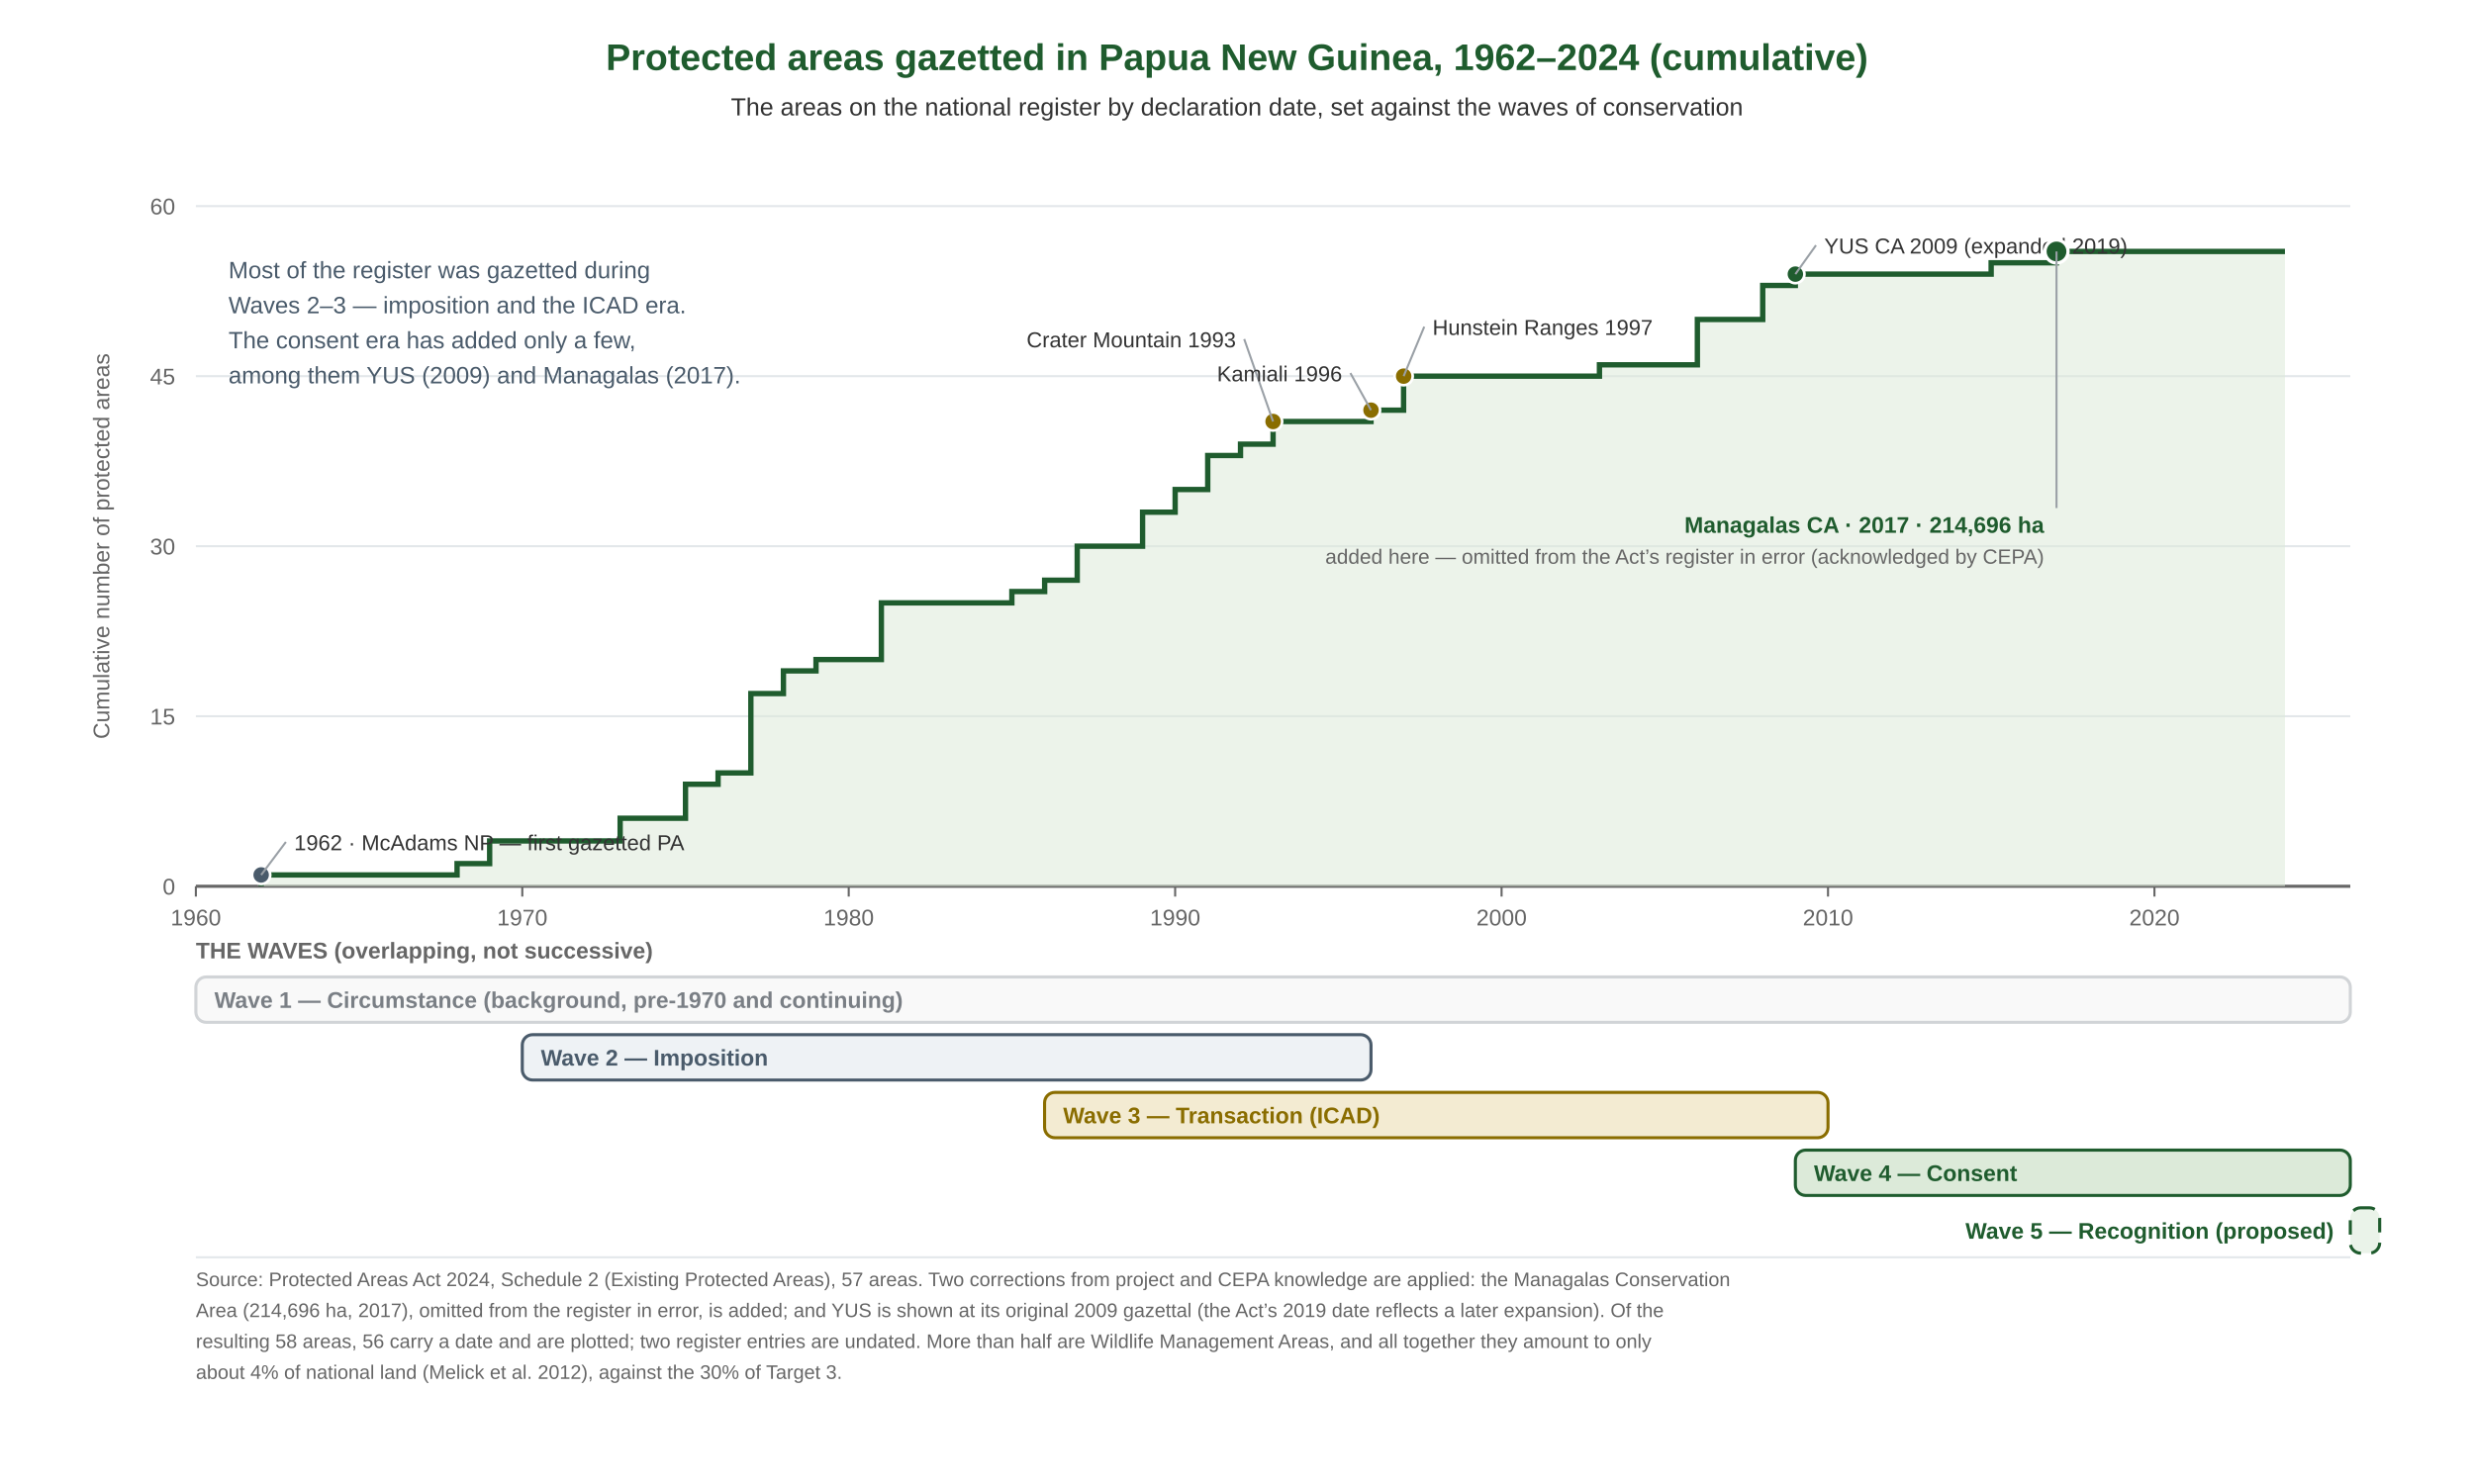
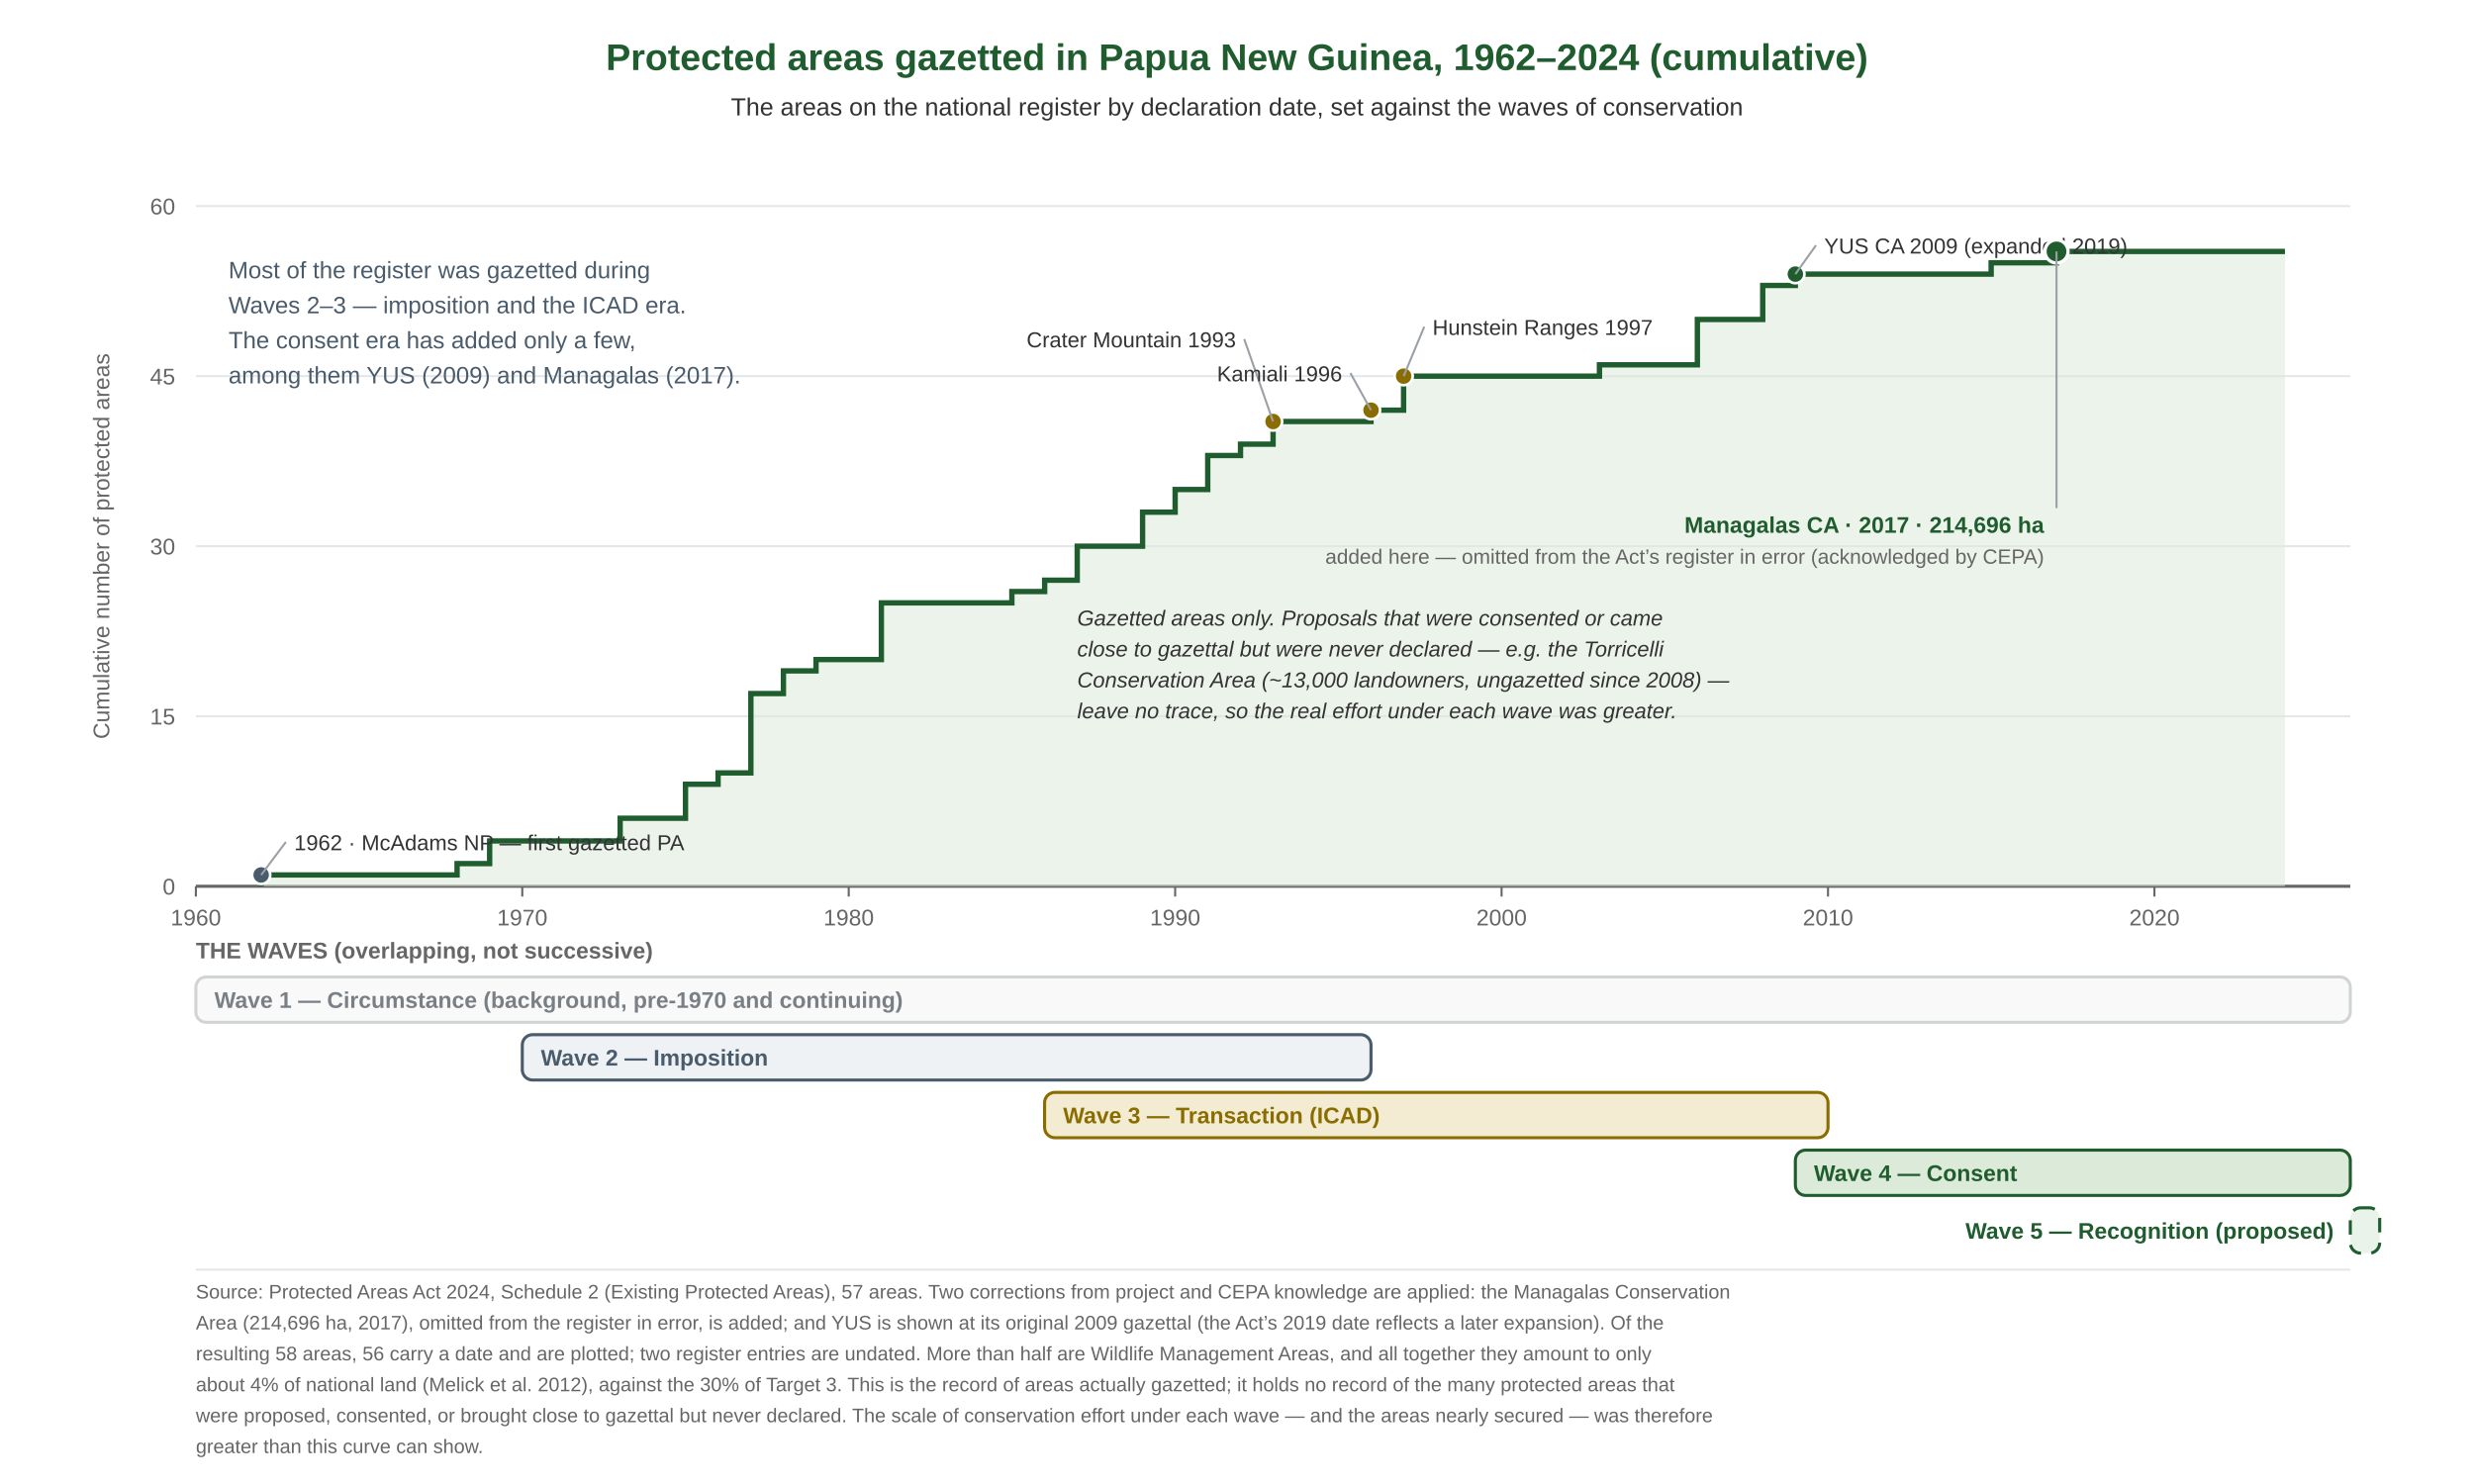
<svg xmlns="http://www.w3.org/2000/svg" width="1200" height="720" viewBox="0 0 1200 720" font-family="Arial, Helvetica, sans-serif">
  <rect width="1200" height="720" fill="white" />
  <text x="600.0" y="34" text-anchor="middle" font-size="18" font-weight="bold" fill="#1F5C2E">Protected areas gazetted in Papua New Guinea, 1962–2024 (cumulative)</text>
  <text x="600.0" y="56" text-anchor="middle" font-size="12" fill="#333333">The areas on the national register by declaration date, set against the waves of conservation</text>
  <line x1="95" y1="430.0" x2="1140" y2="430.0" stroke="#E3E7EA" />
  <text x="85" y="434.0" text-anchor="end" font-size="11" fill="#666">0</text>
  <line x1="95" y1="347.5" x2="1140" y2="347.5" stroke="#E3E7EA" />
  <text x="85" y="351.5" text-anchor="end" font-size="11" fill="#666">15</text>
  <line x1="95" y1="265.0" x2="1140" y2="265.0" stroke="#E3E7EA" />
  <text x="85" y="269.0" text-anchor="end" font-size="11" fill="#666">30</text>
  <line x1="95" y1="182.5" x2="1140" y2="182.5" stroke="#E3E7EA" />
  <text x="85" y="186.5" text-anchor="end" font-size="11" fill="#666">45</text>
  <line x1="95" y1="100.0" x2="1140" y2="100.0" stroke="#E3E7EA" />
  <text x="85" y="104.0" text-anchor="end" font-size="11" fill="#666">60</text>
  <text x="53" y="265.0" text-anchor="middle" font-size="11" fill="#666" transform="rotate(-90 53 265.0)">Cumulative number of protected areas</text>
  <line x1="95" y1="430" x2="1140" y2="430" stroke="#666" stroke-width="1.5" />
  <line x1="95.0" y1="430" x2="95.0" y2="435" stroke="#666" />
  <text x="95.0" y="449" text-anchor="middle" font-size="11" fill="#666">1960</text>
  <line x1="253.333" y1="430" x2="253.333" y2="435" stroke="#666" />
  <text x="253.333" y="449" text-anchor="middle" font-size="11" fill="#666">1970</text>
  <line x1="411.667" y1="430" x2="411.667" y2="435" stroke="#666" />
  <text x="411.667" y="449" text-anchor="middle" font-size="11" fill="#666">1980</text>
  <line x1="570.0" y1="430" x2="570.0" y2="435" stroke="#666" />
  <text x="570.0" y="449" text-anchor="middle" font-size="11" fill="#666">1990</text>
  <line x1="728.333" y1="430" x2="728.333" y2="435" stroke="#666" />
  <text x="728.333" y="449" text-anchor="middle" font-size="11" fill="#666">2000</text>
  <line x1="886.667" y1="430" x2="886.667" y2="435" stroke="#666" />
  <text x="886.667" y="449" text-anchor="middle" font-size="11" fill="#666">2010</text>
  <line x1="1045.0" y1="430" x2="1045.0" y2="435" stroke="#666" />
  <text x="1045.0" y="449" text-anchor="middle" font-size="11" fill="#666">2020</text>
  <polygon points="95,430 126.7,430.0 126.7,424.5 221.7,424.5 221.7,419.0 237.5,419.0 237.5,408.0 300.8,408.0 300.8,397.0 332.5,397.0 332.5,380.5 348.3,380.5 348.3,375.0 364.2,375.0 364.2,336.5 380.0,336.5 380.0,325.5 395.8,325.5 395.8,320.0 427.5,320.0 427.5,292.5 490.8,292.5 490.8,287.0 506.7,287.0 506.7,281.5 522.5,281.5 522.5,265.0 554.2,265.0 554.2,248.5 570.0,248.5 570.0,237.5 585.8,237.5 585.8,221.0 601.7,221.0 601.7,215.5 617.5,215.5 617.5,204.5 665.0,204.5 665.0,199.0 680.8,199.0 680.8,182.5 775.8,182.5 775.8,177.0 823.3,177.0 823.3,155.0 855.0,155.0 855.0,138.5 870.8,138.5 870.8,133.0 965.8,133.0 965.8,127.5 997.5,127.5 997.5,122.0 1108.3,122.0 1108.3,430" fill="#DCEAD9" opacity="0.55" />
  <polyline points="126.7,430.0 126.7,424.5 221.7,424.5 221.7,419.0 237.5,419.0 237.5,408.0 300.8,408.0 300.8,397.0 332.5,397.0 332.5,380.5 348.3,380.5 348.3,375.0 364.2,375.0 364.2,336.5 380.0,336.5 380.0,325.5 395.8,325.5 395.8,320.0 427.5,320.0 427.5,292.5 490.8,292.5 490.8,287.0 506.7,287.0 506.7,281.5 522.5,281.5 522.5,265.0 554.2,265.0 554.2,248.5 570.0,248.5 570.0,237.5 585.8,237.5 585.8,221.0 601.7,221.0 601.7,215.5 617.5,215.5 617.5,204.5 665.0,204.5 665.0,199.0 680.8,199.0 680.8,182.5 775.8,182.5 775.8,177.0 823.3,177.0 823.3,155.0 855.0,155.0 855.0,138.5 870.8,138.5 870.8,133.0 965.8,133.0 965.8,127.5 997.5,127.5 997.5,122.0 1108.3,122.0" fill="none" stroke="#1F5C2E" stroke-width="2.6" />
  <circle cx="126.667" cy="424.5" r="4.4" fill="#4A5B6B" stroke="white" stroke-width="1.3" />
  <line x1="126.667" y1="424.5" x2="138.667" y2="408.5" stroke="#9AA0A6" stroke-width="1" />
  <text x="142.667" y="412.5" text-anchor="start" font-size="10.5" fill="#333333">1962 · McAdams NP — first gazetted PA</text>
  <circle cx="617.5" cy="204.5" r="4.4" fill="#8A6D00" stroke="white" stroke-width="1.3" />
  <line x1="617.5" y1="204.5" x2="603.5" y2="164.5" stroke="#9AA0A6" stroke-width="1" />
  <text x="599.5" y="168.5" text-anchor="end" font-size="10.5" fill="#333333">Crater Mountain 1993</text>
  <circle cx="665.0" cy="199.0" r="4.4" fill="#8A6D00" stroke="white" stroke-width="1.3" />
  <line x1="665.0" y1="199.0" x2="655.0" y2="181.0" stroke="#9AA0A6" stroke-width="1" />
  <text x="651.0" y="185.0" text-anchor="end" font-size="10.5" fill="#333333">Kamiali 1996</text>
  <circle cx="680.833" cy="182.5" r="4.4" fill="#8A6D00" stroke="white" stroke-width="1.3" />
  <line x1="680.833" y1="182.5" x2="690.833" y2="158.5" stroke="#9AA0A6" stroke-width="1" />
  <text x="694.833" y="162.5" text-anchor="start" font-size="10.5" fill="#333333">Hunstein Ranges 1997</text>
  <circle cx="870.833" cy="133.0" r="4.4" fill="#1F5C2E" stroke="white" stroke-width="1.3" />
  <line x1="870.833" y1="133.0" x2="880.833" y2="119.0" stroke="#9AA0A6" stroke-width="1" />
  <text x="884.833" y="123.0" text-anchor="start" font-size="10.5" fill="#333333">YUS CA 2009 (expanded 2019)</text>
  <circle cx="997.5" cy="122.0" r="5.6" fill="#1F5C2E" stroke="white" stroke-width="1.6" />
  <line x1="997.5" y1="122.0" x2="997.5" y2="246.5" stroke="#9AA0A6" stroke-width="1" />
  <text x="991.5" y="258.5" text-anchor="end" font-size="11" font-weight="bold" fill="#1F5C2E">Managalas CA · 2017 · 214,696 ha</text>
  <text x="991.5" y="273.5" text-anchor="end" font-size="10" fill="#666">added here — omitted from the Act’s register in error (acknowledged by CEPA)</text>
  <text x="110.833" y="135" font-size="11.5" fill="#4A5B6B">Most of the register was gazetted during</text>
  <text x="110.833" y="152" font-size="11.5" fill="#4A5B6B">Waves 2–3 — imposition and the ICAD era.</text>
  <text x="110.833" y="169" font-size="11.5" fill="#4A5B6B">The consent era has added only a few,</text>
  <text x="110.833" y="186" font-size="11.5" fill="#4A5B6B">among them YUS (2009) and Managalas (2017).</text>
+   <text x="522.5" y="303.5" font-size="10.5" font-style="italic" fill="#333333">Gazetted areas only. Proposals that were consented or came</text>
+   <text x="522.5" y="318.5" font-size="10.5" font-style="italic" fill="#333333">close to gazettal but were never declared — e.g. the Torricelli</text>
+   <text x="522.5" y="333.5" font-size="10.5" font-style="italic" fill="#333333">Conservation Area (~13,000 landowners, ungazetted since 2008) —</text>
+   <text x="522.5" y="348.5" font-size="10.5" font-style="italic" fill="#333333">leave no trace, so the real effort under each wave was greater.</text>
  <text x="95" y="465" font-size="11" font-weight="bold" fill="#666">THE WAVES (overlapping, not successive)</text>
  <rect x="95.0" y="474" width="1045.0" height="22" rx="5" fill="#F2F2F2" stroke="#9AA0A6" stroke-width="1.5" opacity="0.45" />
  <text x="104.0" y="489" font-size="11" font-weight="bold" fill="#7A7F85">Wave 1 — Circumstance (background, pre-1970 and continuing)</text>
  <rect x="253.333" y="502" width="411.667" height="22" rx="5" fill="#EEF2F5" stroke="#4A5B6B" stroke-width="1.5" />
  <text x="262.333" y="517" font-size="11" font-weight="bold" fill="#4A5B6B">Wave 2 — Imposition</text>
  <rect x="506.667" y="530" width="380" height="22" rx="5" fill="#F3EBD2" stroke="#8A6D00" stroke-width="1.5" />
  <text x="515.667" y="545" font-size="11" font-weight="bold" fill="#8A6D00">Wave 3 — Transaction (ICAD)</text>
  <rect x="870.833" y="558" width="269.167" height="22" rx="5" fill="#DCEAD9" stroke="#1F5C2E" stroke-width="1.5" />
  <text x="879.833" y="573" font-size="11" font-weight="bold" fill="#1F5C2E">Wave 4 — Consent</text>
  <rect x="1140.0" y="586" width="14.25" height="22" rx="5" fill="#EAF3E9" stroke="#1F5C2E" stroke-width="1.5" stroke-dasharray="7,5" />
  <text x="1132.0" y="601" text-anchor="end" font-size="11" font-weight="bold" fill="#1F5C2E">Wave 5 — Recognition (proposed)</text>
-   <line x1="95" y1="610" x2="1140" y2="610" stroke="#E3E7EA" />
-   <text x="95" y="624" font-size="9.5" fill="#666">Source: Protected Areas Act 2024, Schedule 2 (Existing Protected Areas), 57 areas. Two corrections from project and CEPA knowledge are applied: the Managalas Conservation</text>
-   <text x="95" y="639" font-size="9.5" fill="#666">Area (214,696 ha, 2017), omitted from the register in error, is added; and YUS is shown at its original 2009 gazettal (the Act’s 2019 date reflects a later expansion). Of the</text>
-   <text x="95" y="654" font-size="9.5" fill="#666">resulting 58 areas, 56 carry a date and are plotted; two register entries are undated. More than half are Wildlife Management Areas, and all together they amount to only</text>
-   <text x="95" y="669" font-size="9.5" fill="#666">about 4% of national land (Melick et al. 2012), against the 30% of Target 3.</text>
+   <line x1="95" y1="616" x2="1140" y2="616" stroke="#E3E7EA" />
+   <text x="95" y="630" font-size="9.5" fill="#666">Source: Protected Areas Act 2024, Schedule 2 (Existing Protected Areas), 57 areas. Two corrections from project and CEPA knowledge are applied: the Managalas Conservation</text>
+   <text x="95" y="645" font-size="9.5" fill="#666">Area (214,696 ha, 2017), omitted from the register in error, is added; and YUS is shown at its original 2009 gazettal (the Act’s 2019 date reflects a later expansion). Of the</text>
+   <text x="95" y="660" font-size="9.5" fill="#666">resulting 58 areas, 56 carry a date and are plotted; two register entries are undated. More than half are Wildlife Management Areas, and all together they amount to only</text>
+   <text x="95" y="675" font-size="9.5" fill="#666">about 4% of national land (Melick et al. 2012), against the 30% of Target 3. This is the record of areas actually gazetted; it holds no record of the many protected areas that</text>
+   <text x="95" y="690" font-size="9.5" fill="#666">were proposed, consented, or brought close to gazettal but never declared. The scale of conservation effort under each wave — and the areas nearly secured — was therefore</text>
+   <text x="95" y="705" font-size="9.5" fill="#666">greater than this curve can show.</text>
</svg>
